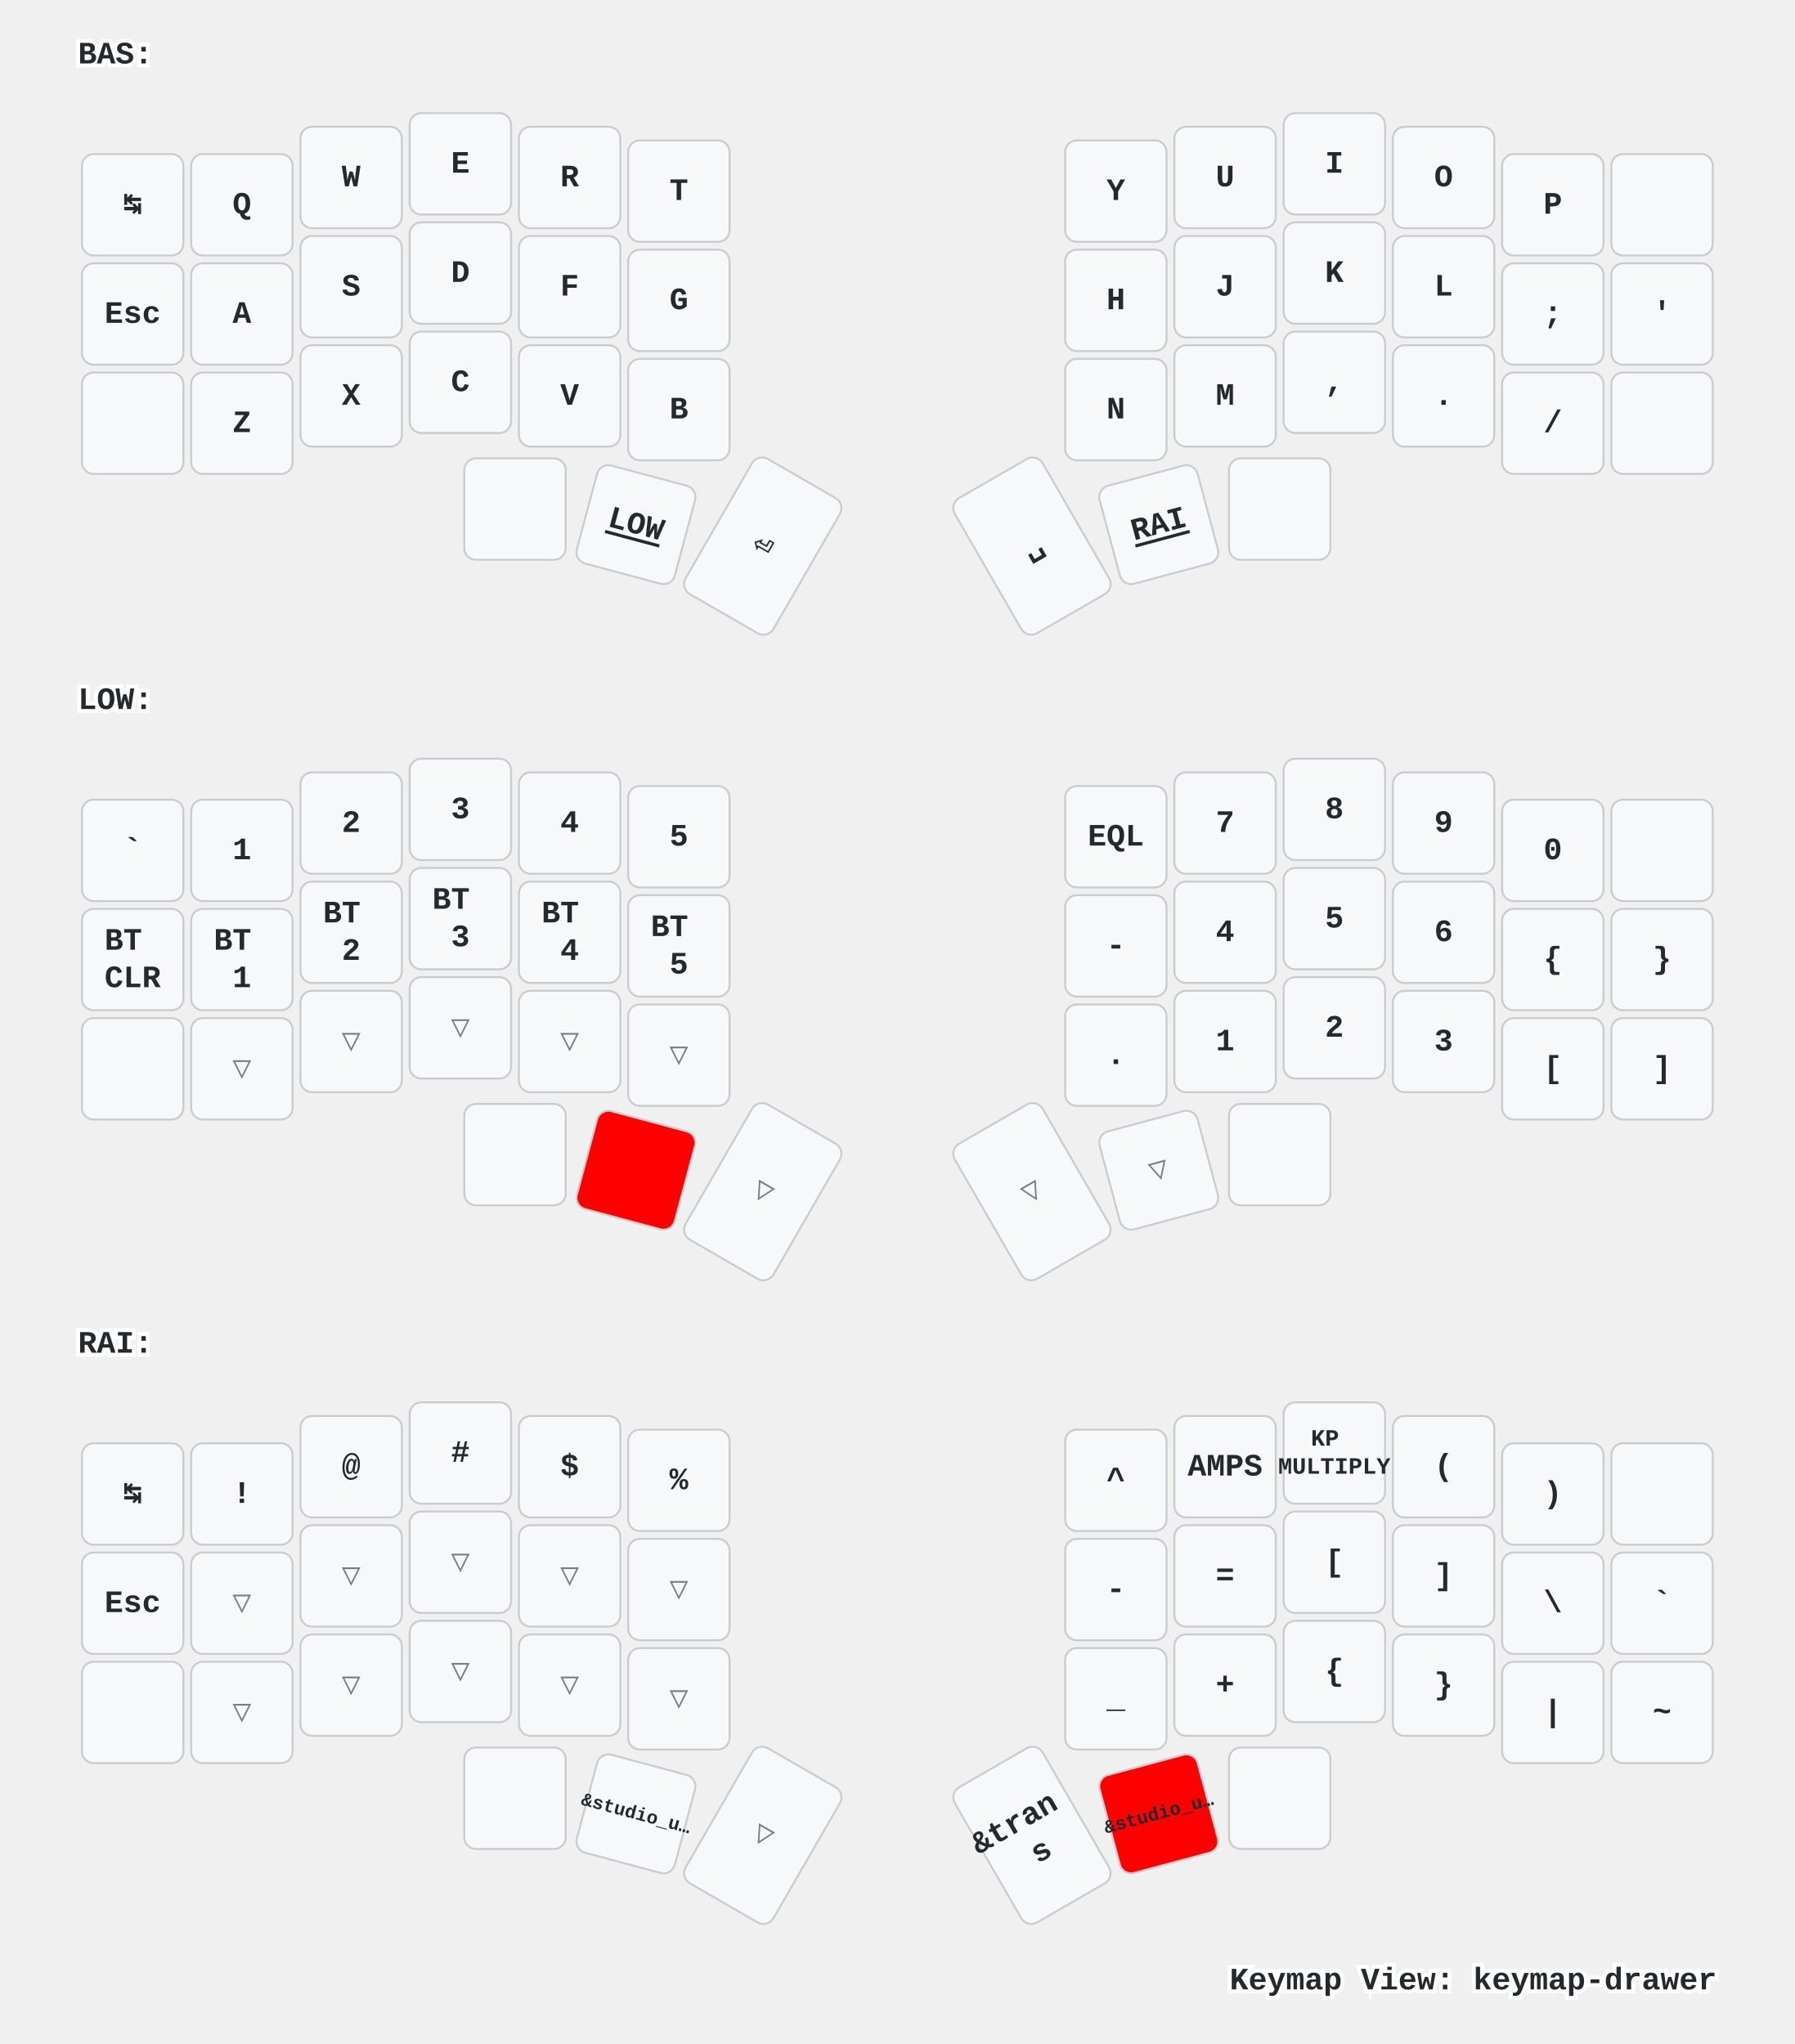
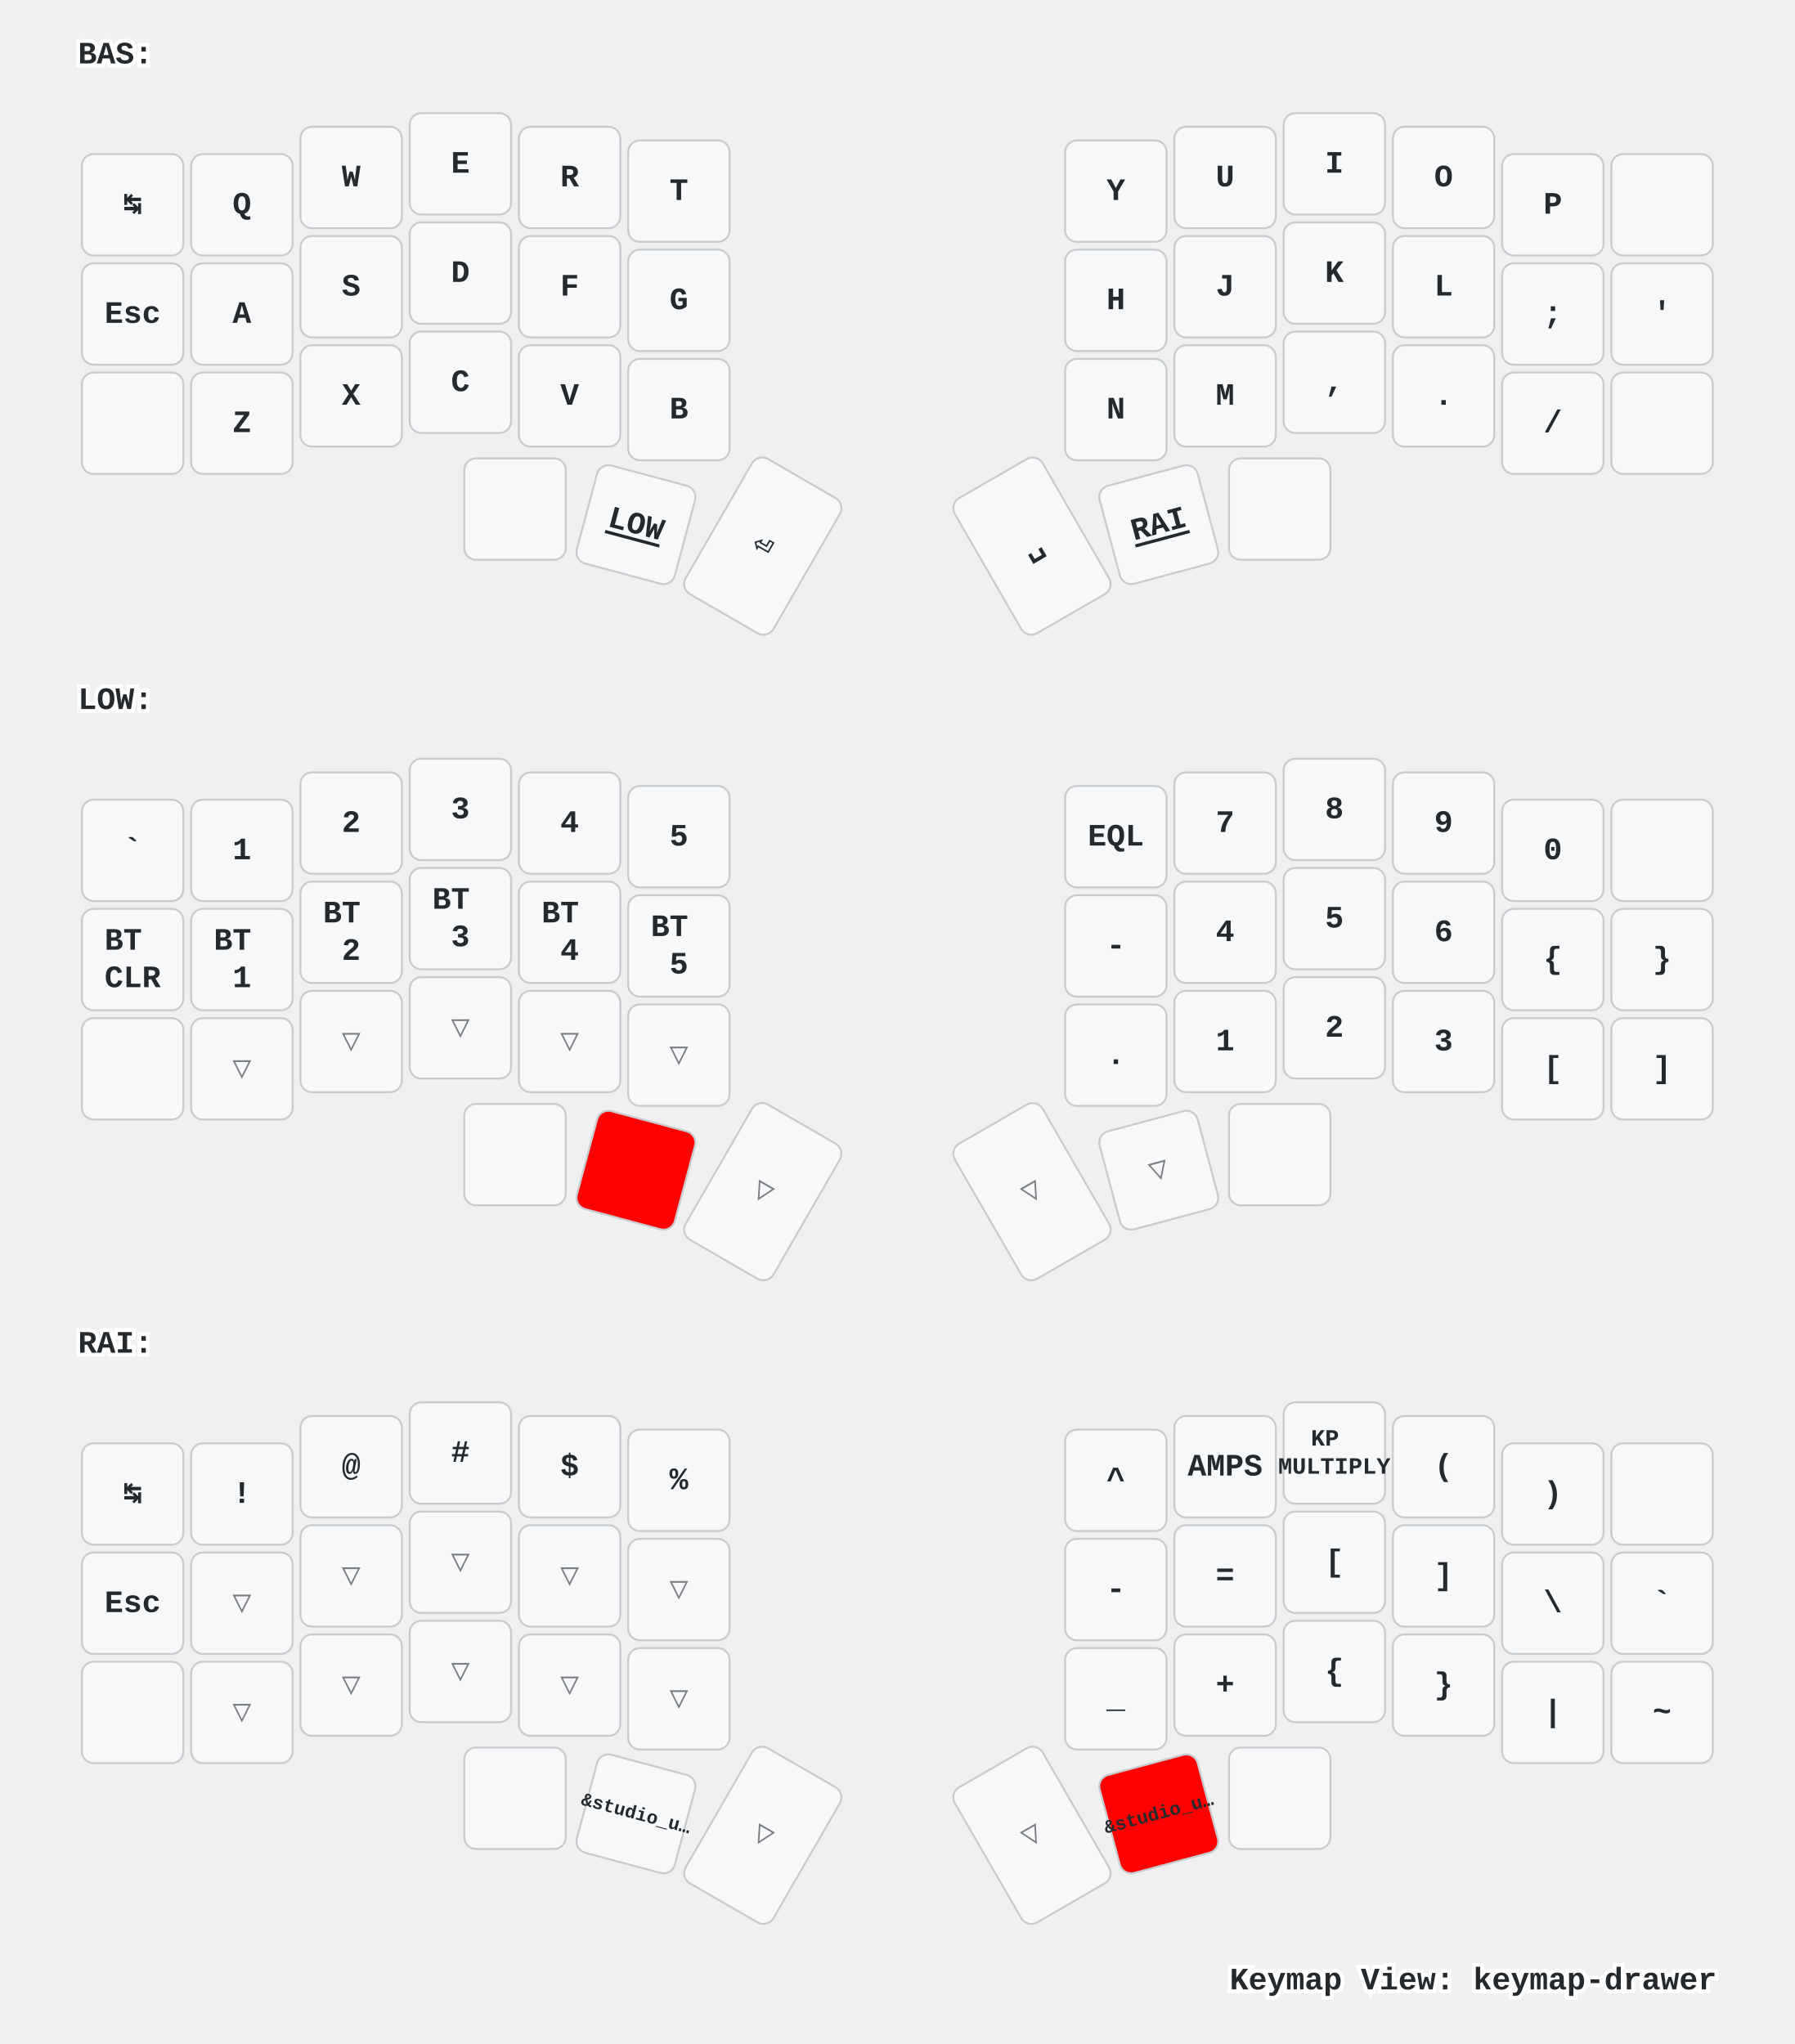
<svg xmlns="http://www.w3.org/2000/svg" xmlns:xlink="http://www.w3.org/1999/xlink" width="920" height="1048" viewBox="0 0 920 1048" class="keymap">
  <defs>/* start glyphs */
<svg id="mdi:apple-keyboard-command">
      <svg id="mdi-apple-keyboard-command" viewBox="0 0 24 24">
        <path d="M6,2A4,4 0 0,1 10,6V8H14V6A4,4 0 0,1 18,2A4,4 0 0,1 22,6A4,4 0 0,1 18,10H16V14H18A4,4 0 0,1 22,18A4,4 0 0,1 18,22A4,4 0 0,1 14,18V16H10V18A4,4 0 0,1 6,22A4,4 0 0,1 2,18A4,4 0 0,1 6,14H8V10H6A4,4 0 0,1 2,6A4,4 0 0,1 6,2M16,18A2,2 0 0,0 18,20A2,2 0 0,0 20,18A2,2 0 0,0 18,16H16V18M14,10H10V14H14V10M6,16A2,2 0 0,0 4,18A2,2 0 0,0 6,20A2,2 0 0,0 8,18V16H6M8,6A2,2 0 0,0 6,4A2,2 0 0,0 4,6A2,2 0 0,0 6,8H8V6M18,8A2,2 0 0,0 20,6A2,2 0 0,0 18,4A2,2 0 0,0 16,6V8H18Z" />
      </svg>
    </svg>
    <svg id="mdi:apple-keyboard-control">
      <svg id="mdi-apple-keyboard-control" viewBox="0 0 24 24">
        <path d="M19.78,11.78L18.36,13.19L12,6.83L5.64,13.19L4.22,11.78L12,4L19.78,11.78Z" />
      </svg>
    </svg>
    <svg id="mdi:apple-keyboard-option">
      <svg id="mdi-apple-keyboard-option" viewBox="0 0 24 24">
        <path d="M3,4H9.11L16.15,18H21V20H14.88L7.84,6H3V4M14,4H21V6H14V4Z" />
      </svg>
    </svg>
    <svg id="mdi:apple-keyboard-shift">
      <svg id="mdi-apple-keyboard-shift" viewBox="0 0 24 24">
        <path d="M15,18V12H17.17L12,6.83L6.83,12H9V18H15M12,4L22,14H17V20H7V14H2L12,4Z" />
      </svg>
    </svg>
    <svg id="mdi:backspace-outline">
      <svg id="mdi-backspace-outline" viewBox="0 0 24 24">
        <path d="M19,15.59L17.59,17L14,13.41L10.41,17L9,15.59L12.59,12L9,8.41L10.41,7L14,10.59L17.59,7L19,8.41L15.41,12L19,15.59M22,3A2,2 0 0,1 24,5V19A2,2 0 0,1 22,21H7C6.31,21 5.77,20.64 5.41,20.11L0,12L5.41,3.88C5.77,3.35 6.31,3 7,3H22M22,5H7L2.28,12L7,19H22V5Z" />
      </svg>
    </svg>
  </defs>/* end glyphs */
<style>/* inherit to force styles through use tags */
svg path {
    fill: inherit;
}

/* font and background color specifications */
svg.keymap {
    font-family: SFMono-Regular,Consolas,Liberation Mono,Menlo,monospace;
    font-size: 14px;
    font-kerning: normal;
    text-rendering: optimizeLegibility;
    fill: #24292e;
}

/* default key styling */
rect.key {
    fill: #f6f8fa;
}

rect.key, rect.combo {
    stroke: #c9cccf;
    stroke-width: 1;
}

/* default key side styling, only used is draw_key_sides is set */
rect.side {
    filter: brightness(90%);
}

/* color accent for combo boxes */
rect.combo, rect.combo-separate {
    fill: #cdf;
}

/* color accent for held keys */
rect.held, rect.combo.held {
    fill: #fdd;
}

/* color accent for ghost (optional) keys */
rect.ghost, rect.combo.ghost {
    stroke-dasharray: 4, 4;
    stroke-width: 2;
}

text {
    text-anchor: middle;
    dominant-baseline: middle;
}

/* styling for layer labels */
text.label {
    font-weight: bold;
    text-anchor: start;
    stroke: white;
    stroke-width: 4;
    paint-order: stroke;
}

/* styling for optional footer */
text.footer {
    text-anchor: end;
    dominant-baseline: auto;
    stroke: white;
    stroke-width: 4;
    paint-order: stroke;
}

/* styling for combo tap, and key non-tap label text */
text.combo, text.hold, text.shifted, text.left, text.right {
    font-size: 11px;
}

text.hold {
    text-anchor: middle;
    dominant-baseline: auto;
}

text.shifted {
    text-anchor: middle;
    dominant-baseline: hanging;
}

text.left {
    text-anchor: start;
}

text.right {
    text-anchor: end;
}

text.layer-activator {
    text-decoration: underline;
}

/* styling for hold/shifted label text in combo box */
text.combo.hold, text.combo.shifted, text.combo.left, text.combo.right {
    font-size: 8px;
}

/* lighter symbol for transparent keys */
text.trans {
    fill: #7b7e81;
}

/* styling for combo dendrons */
path.combo {
    stroke-width: 1;
    stroke: gray;
    fill: none;
}

/* Start Tabler Icons Cleanup */
/* cannot use height/width with glyphs */
.icon-tabler &gt; path {
    fill: inherit;
    stroke: inherit;
    stroke-width: 2;
}
/* hide tabler's default box */
.icon-tabler &gt; path[stroke="none"][fill="none"] {
    visibility: hidden;
}
/* End Tabler Icons Cleanup */

/* For default sytles, see https://github.com/caksoylar/keymap-drawer/blob/main/keymap_drawer/config.py#L85 */

svg.keymap {
  font-family: Ubuntu Mono, Inconsolata, Consolas, Liberation Mono, Menlo, monospace;
  font-size: 16px;
  font-weight: bold;
  text-rendering: optimizeLegibility;
}

/* Color accent for held keys
red = #f00
green = #0f0
blue = #00f
yellow = #ff0
cyan = #0ff
magenta = #f0f
white = #fff
black = #000
grey = #888
light grey = #ccc
#ffc
*/
rect.held, rect.combo.held {
    fill: #f00;
}

/* Technique borrowed and extended from https://github.com/englmaxi/zmk-config/blob/master/keymap-drawer/config.yaml */
.sym_sub_text.tap {
  translate: -5px 2px;
  font-size: 20px;
}
.sym_sub_text.shifted {
  translate: 10px 13px;
  font-size: 10px;
  opacity: 1.0;
}
.combo.sym_sub_text.tap {
  translate: -1px 1px;
}
.combo.sym_sub_text.shifted {
  translate: 7px 5px;
  font-size: 10px;
  opacity: 1.0;
}

/* Toggle */
.toggle.shifted {
  translate: -10px 12px;
}

.toggle.hold {
  translate: 13px -23px;
}

/* Variant for tap-dances */
.tap_dance.tap {
  translate: -7px 0px;
  font-size: 12px;
}
.tap_dance.shifted {
  translate: 7px 17px;
  font-size: 12px;
  opacity: 1.0;
}

/* Variant for symbol next to symbol */
.sym_by_sym.tap {
  translate: -6px 0px;
}
.sym_by_sym.shifted {
  translate: 10px 12px;
  opacity: 1.0;
}

.combo.sym_by_sym.tap {
  translate: -35px 0px;
}
.combo.sym_by_sym.shifted {
  translate: 35px 20px;
  opacity: 1.0;
}

.combo.sym_by_sym.hold {
  visibility: hidden;
}

/* hide hold box for combo sym_by_sym */
.combo.sym_by_sym.hold &gt; path[stroke="none"][fill="none"] {
  visibility: hidden;
}
</style>
  <g transform="translate(40, 0)" class="layer-BAS">
    <text x="0" y="28" class="label" id="BAS">BAS:</text>
    <g transform="translate(0, 56)">
      <g transform="translate(28, 49)" class="key keypos-0">
        <rect rx="6" ry="6" x="-26" y="-26" width="52" height="52" class="key" />
        <text x="0" y="0" class="key tap">↹</text>
      </g>
      <g transform="translate(84, 49)" class="key keypos-1">
        <rect rx="6" ry="6" x="-26" y="-26" width="52" height="52" class="key" />
        <text x="0" y="0" class="key tap">Q</text>
      </g>
      <g transform="translate(140, 35)" class="key keypos-2">
        <rect rx="6" ry="6" x="-26" y="-26" width="52" height="52" class="key" />
        <text x="0" y="0" class="key tap">W</text>
      </g>
      <g transform="translate(196, 28)" class="key keypos-3">
        <rect rx="6" ry="6" x="-26" y="-26" width="52" height="52" class="key" />
        <text x="0" y="0" class="key tap">E</text>
      </g>
      <g transform="translate(252, 35)" class="key keypos-4">
        <rect rx="6" ry="6" x="-26" y="-26" width="52" height="52" class="key" />
        <text x="0" y="0" class="key tap">R</text>
      </g>
      <g transform="translate(308, 42)" class="key keypos-5">
        <rect rx="6" ry="6" x="-26" y="-26" width="52" height="52" class="key" />
        <text x="0" y="0" class="key tap">T</text>
      </g>
      <g transform="translate(532, 42)" class="key keypos-6">
        <rect rx="6" ry="6" x="-26" y="-26" width="52" height="52" class="key" />
        <text x="0" y="0" class="key tap">Y</text>
      </g>
      <g transform="translate(588, 35)" class="key keypos-7">
        <rect rx="6" ry="6" x="-26" y="-26" width="52" height="52" class="key" />
        <text x="0" y="0" class="key tap">U</text>
      </g>
      <g transform="translate(644, 28)" class="key keypos-8">
        <rect rx="6" ry="6" x="-26" y="-26" width="52" height="52" class="key" />
        <text x="0" y="0" class="key tap">I</text>
      </g>
      <g transform="translate(700, 35)" class="key keypos-9">
        <rect rx="6" ry="6" x="-26" y="-26" width="52" height="52" class="key" />
        <text x="0" y="0" class="key tap">O</text>
      </g>
      <g transform="translate(756, 49)" class="key keypos-10">
        <rect rx="6" ry="6" x="-26" y="-26" width="52" height="52" class="key" />
        <text x="0" y="0" class="key tap">P</text>
      </g>
      <g transform="translate(812, 49)" class="key keypos-11">
        <rect rx="6" ry="6" x="-26" y="-26" width="52" height="52" class="key" />
        <use href="#mdi:backspace-outline" xlink:href="#mdi:backspace-outline" x="-9" y="-9" height="18" width="18.0" class="key tap glyph mdi:backspace-outline" />
      </g>
      <g transform="translate(28, 105)" class="key keypos-12">
        <rect rx="6" ry="6" x="-26" y="-26" width="52" height="52" class="key" />
        <text x="0" y="0" class="key tap">Esc</text>
      </g>
      <g transform="translate(84, 105)" class="key keypos-13">
        <rect rx="6" ry="6" x="-26" y="-26" width="52" height="52" class="key" />
        <text x="0" y="0" class="key tap">A</text>
      </g>
      <g transform="translate(140, 91)" class="key keypos-14">
        <rect rx="6" ry="6" x="-26" y="-26" width="52" height="52" class="key" />
        <text x="0" y="0" class="key tap">S</text>
      </g>
      <g transform="translate(196, 84)" class="key keypos-15">
        <rect rx="6" ry="6" x="-26" y="-26" width="52" height="52" class="key" />
        <text x="0" y="0" class="key tap">D</text>
      </g>
      <g transform="translate(252, 91)" class="key keypos-16">
        <rect rx="6" ry="6" x="-26" y="-26" width="52" height="52" class="key" />
        <text x="0" y="0" class="key tap">F</text>
      </g>
      <g transform="translate(308, 98)" class="key keypos-17">
        <rect rx="6" ry="6" x="-26" y="-26" width="52" height="52" class="key" />
        <text x="0" y="0" class="key tap">G</text>
      </g>
      <g transform="translate(532, 98)" class="key keypos-18">
        <rect rx="6" ry="6" x="-26" y="-26" width="52" height="52" class="key" />
        <text x="0" y="0" class="key tap">H</text>
      </g>
      <g transform="translate(588, 91)" class="key keypos-19">
        <rect rx="6" ry="6" x="-26" y="-26" width="52" height="52" class="key" />
        <text x="0" y="0" class="key tap">J</text>
      </g>
      <g transform="translate(644, 84)" class="key keypos-20">
        <rect rx="6" ry="6" x="-26" y="-26" width="52" height="52" class="key" />
        <text x="0" y="0" class="key tap">K</text>
      </g>
      <g transform="translate(700, 91)" class="key keypos-21">
        <rect rx="6" ry="6" x="-26" y="-26" width="52" height="52" class="key" />
        <text x="0" y="0" class="key tap">L</text>
      </g>
      <g transform="translate(756, 105)" class="key keypos-22">
        <rect rx="6" ry="6" x="-26" y="-26" width="52" height="52" class="key" />
        <text x="0" y="0" class="key tap">;</text>
      </g>
      <g transform="translate(812, 105)" class="key keypos-23">
        <rect rx="6" ry="6" x="-26" y="-26" width="52" height="52" class="key" />
        <text x="0" y="0" class="key tap">'</text>
      </g>
      <g transform="translate(28, 161)" class="key keypos-24">
        <rect rx="6" ry="6" x="-26" y="-26" width="52" height="52" class="key" />
        <use href="#mdi:apple-keyboard-shift" xlink:href="#mdi:apple-keyboard-shift" x="-9" y="-9" height="18" width="18.0" class="key tap glyph mdi:apple-keyboard-shift" />
      </g>
      <g transform="translate(84, 161)" class="key keypos-25">
        <rect rx="6" ry="6" x="-26" y="-26" width="52" height="52" class="key" />
        <text x="0" y="0" class="key tap">Z</text>
      </g>
      <g transform="translate(140, 147)" class="key keypos-26">
        <rect rx="6" ry="6" x="-26" y="-26" width="52" height="52" class="key" />
        <text x="0" y="0" class="key tap">X</text>
      </g>
      <g transform="translate(196, 140)" class="key keypos-27">
        <rect rx="6" ry="6" x="-26" y="-26" width="52" height="52" class="key" />
        <text x="0" y="0" class="key tap">C</text>
      </g>
      <g transform="translate(252, 147)" class="key keypos-28">
        <rect rx="6" ry="6" x="-26" y="-26" width="52" height="52" class="key" />
        <text x="0" y="0" class="key tap">V</text>
      </g>
      <g transform="translate(308, 154)" class="key keypos-29">
        <rect rx="6" ry="6" x="-26" y="-26" width="52" height="52" class="key" />
        <text x="0" y="0" class="key tap">B</text>
      </g>
      <g transform="translate(532, 154)" class="key keypos-30">
        <rect rx="6" ry="6" x="-26" y="-26" width="52" height="52" class="key" />
        <text x="0" y="0" class="key tap">N</text>
      </g>
      <g transform="translate(588, 147)" class="key keypos-31">
        <rect rx="6" ry="6" x="-26" y="-26" width="52" height="52" class="key" />
        <text x="0" y="0" class="key tap">M</text>
      </g>
      <g transform="translate(644, 140)" class="key keypos-32">
        <rect rx="6" ry="6" x="-26" y="-26" width="52" height="52" class="key" />
        <text x="0" y="0" class="key tap">,</text>
      </g>
      <g transform="translate(700, 147)" class="key keypos-33">
        <rect rx="6" ry="6" x="-26" y="-26" width="52" height="52" class="key" />
        <text x="0" y="0" class="key tap">.</text>
      </g>
      <g transform="translate(756, 161)" class="key keypos-34">
        <rect rx="6" ry="6" x="-26" y="-26" width="52" height="52" class="key" />
        <text x="0" y="0" class="key tap">/</text>
      </g>
      <g transform="translate(812, 161)" class="key keypos-35">
        <rect rx="6" ry="6" x="-26" y="-26" width="52" height="52" class="key" />
        <use href="#mdi:apple-keyboard-control" xlink:href="#mdi:apple-keyboard-control" x="-9" y="-9" height="18" width="18.0" class="key tap glyph mdi:apple-keyboard-control" />
      </g>
      <g transform="translate(224, 205)" class="key keypos-36">
        <rect rx="6" ry="6" x="-26" y="-26" width="52" height="52" class="key" />
        <use href="#mdi:apple-keyboard-command" xlink:href="#mdi:apple-keyboard-command" x="-9" y="-9" height="18" width="18.0" class="key tap glyph mdi:apple-keyboard-command" />
      </g>
      <g transform="translate(286, 213) rotate(15.0)" class="key keypos-37">
        <rect rx="6" ry="6" x="-26" y="-26" width="52" height="52" class="key" />
        <a href="#LOW">
          <text x="0" y="0" class="key tap layer-activator">LOW</text>
        </a>
      </g>
      <g transform="translate(351, 224) rotate(30.0)" class="key keypos-38">
        <rect rx="6" ry="6" x="-26" y="-40" width="52" height="80" class="key" />
        <text x="0" y="0" class="key tap">⏎</text>
      </g>
      <g transform="translate(489, 224) rotate(-30.0)" class="key keypos-39">
        <rect rx="6" ry="6" x="-26" y="-40" width="52" height="80" class="key" />
        <text x="0" y="0" class="key tap">␣</text>
      </g>
      <g transform="translate(554, 213) rotate(-15.0)" class="key keypos-40">
        <rect rx="6" ry="6" x="-26" y="-26" width="52" height="52" class="key" />
        <a href="#RAI">
          <text x="0" y="0" class="key tap layer-activator">RAI</text>
        </a>
      </g>
      <g transform="translate(616, 205)" class="key keypos-41">
        <rect rx="6" ry="6" x="-26" y="-26" width="52" height="52" class="key" />
        <use href="#mdi:apple-keyboard-option" xlink:href="#mdi:apple-keyboard-option" x="-9" y="-9" height="18" width="18.0" class="key tap glyph mdi:apple-keyboard-option" />
      </g>
    </g>
  </g>
  <g transform="translate(40, 331)" class="layer-LOW">
    <text x="0" y="28" class="label" id="LOW">LOW:</text>
    <g transform="translate(0, 56)">
      <g transform="translate(28, 49)" class="key keypos-0">
        <rect rx="6" ry="6" x="-26" y="-26" width="52" height="52" class="key" />
        <text x="0" y="0" class="key tap">`</text>
      </g>
      <g transform="translate(84, 49)" class="key keypos-1">
        <rect rx="6" ry="6" x="-26" y="-26" width="52" height="52" class="key" />
        <text x="0" y="0" class="key tap">1</text>
      </g>
      <g transform="translate(140, 35)" class="key keypos-2">
        <rect rx="6" ry="6" x="-26" y="-26" width="52" height="52" class="key" />
        <text x="0" y="0" class="key tap">2</text>
      </g>
      <g transform="translate(196, 28)" class="key keypos-3">
        <rect rx="6" ry="6" x="-26" y="-26" width="52" height="52" class="key" />
        <text x="0" y="0" class="key tap">3</text>
      </g>
      <g transform="translate(252, 35)" class="key keypos-4">
        <rect rx="6" ry="6" x="-26" y="-26" width="52" height="52" class="key" />
        <text x="0" y="0" class="key tap">4</text>
      </g>
      <g transform="translate(308, 42)" class="key keypos-5">
        <rect rx="6" ry="6" x="-26" y="-26" width="52" height="52" class="key" />
        <text x="0" y="0" class="key tap">5</text>
      </g>
      <g transform="translate(532, 42)" class="key keypos-6">
        <rect rx="6" ry="6" x="-26" y="-26" width="52" height="52" class="key" />
        <text x="0" y="0" class="key tap">EQL</text>
      </g>
      <g transform="translate(588, 35)" class="key keypos-7">
        <rect rx="6" ry="6" x="-26" y="-26" width="52" height="52" class="key" />
        <text x="0" y="0" class="key tap">7</text>
      </g>
      <g transform="translate(644, 28)" class="key keypos-8">
        <rect rx="6" ry="6" x="-26" y="-26" width="52" height="52" class="key" />
        <text x="0" y="0" class="key tap">8</text>
      </g>
      <g transform="translate(700, 35)" class="key keypos-9">
        <rect rx="6" ry="6" x="-26" y="-26" width="52" height="52" class="key" />
        <text x="0" y="0" class="key tap">9</text>
      </g>
      <g transform="translate(756, 49)" class="key keypos-10">
        <rect rx="6" ry="6" x="-26" y="-26" width="52" height="52" class="key" />
        <text x="0" y="0" class="key tap">0</text>
      </g>
      <g transform="translate(812, 49)" class="key keypos-11">
        <rect rx="6" ry="6" x="-26" y="-26" width="52" height="52" class="key" />
        <use href="#mdi:backspace-outline" xlink:href="#mdi:backspace-outline" x="-9" y="-9" height="18" width="18.0" class="key tap glyph mdi:backspace-outline" />
      </g>
      <g transform="translate(28, 105)" class="key keypos-12">
        <rect rx="6" ry="6" x="-26" y="-26" width="52" height="52" class="key" />
        <text x="0" y="0" class="key tap">
          <tspan x="0" dy="-0.6em">BT</tspan>
          <tspan x="0" dy="1.2em">CLR</tspan>
        </text>
      </g>
      <g transform="translate(84, 105)" class="key keypos-13">
        <rect rx="6" ry="6" x="-26" y="-26" width="52" height="52" class="key" />
        <text x="0" y="0" class="key tap">
          <tspan x="0" dy="-0.6em">BT</tspan>
          <tspan x="0" dy="1.2em">1</tspan>
        </text>
      </g>
      <g transform="translate(140, 91)" class="key keypos-14">
        <rect rx="6" ry="6" x="-26" y="-26" width="52" height="52" class="key" />
        <text x="0" y="0" class="key tap">
          <tspan x="0" dy="-0.6em">BT</tspan>
          <tspan x="0" dy="1.2em">2</tspan>
        </text>
      </g>
      <g transform="translate(196, 84)" class="key keypos-15">
        <rect rx="6" ry="6" x="-26" y="-26" width="52" height="52" class="key" />
        <text x="0" y="0" class="key tap">
          <tspan x="0" dy="-0.6em">BT</tspan>
          <tspan x="0" dy="1.2em">3</tspan>
        </text>
      </g>
      <g transform="translate(252, 91)" class="key keypos-16">
        <rect rx="6" ry="6" x="-26" y="-26" width="52" height="52" class="key" />
        <text x="0" y="0" class="key tap">
          <tspan x="0" dy="-0.6em">BT</tspan>
          <tspan x="0" dy="1.2em">4</tspan>
        </text>
      </g>
      <g transform="translate(308, 98)" class="key keypos-17">
        <rect rx="6" ry="6" x="-26" y="-26" width="52" height="52" class="key" />
        <text x="0" y="0" class="key tap">
          <tspan x="0" dy="-0.6em">BT</tspan>
          <tspan x="0" dy="1.2em">5</tspan>
        </text>
      </g>
      <g transform="translate(532, 98)" class="key keypos-18">
        <rect rx="6" ry="6" x="-26" y="-26" width="52" height="52" class="key" />
        <text x="0" y="0" class="key tap">-</text>
      </g>
      <g transform="translate(588, 91)" class="key keypos-19">
        <rect rx="6" ry="6" x="-26" y="-26" width="52" height="52" class="key" />
        <text x="0" y="0" class="key tap">4</text>
      </g>
      <g transform="translate(644, 84)" class="key keypos-20">
        <rect rx="6" ry="6" x="-26" y="-26" width="52" height="52" class="key" />
        <text x="0" y="0" class="key tap">5</text>
      </g>
      <g transform="translate(700, 91)" class="key keypos-21">
        <rect rx="6" ry="6" x="-26" y="-26" width="52" height="52" class="key" />
        <text x="0" y="0" class="key tap">6</text>
      </g>
      <g transform="translate(756, 105)" class="key keypos-22">
        <rect rx="6" ry="6" x="-26" y="-26" width="52" height="52" class="key" />
        <text x="0" y="0" class="key tap">{</text>
      </g>
      <g transform="translate(812, 105)" class="key keypos-23">
        <rect rx="6" ry="6" x="-26" y="-26" width="52" height="52" class="key" />
        <text x="0" y="0" class="key tap">}</text>
      </g>
      <g transform="translate(28, 161)" class="key keypos-24">
        <rect rx="6" ry="6" x="-26" y="-26" width="52" height="52" class="key" />
        <use href="#mdi:apple-keyboard-shift" xlink:href="#mdi:apple-keyboard-shift" x="-9" y="-9" height="18" width="18.0" class="key tap glyph mdi:apple-keyboard-shift" />
      </g>
      <g transform="translate(84, 161)" class="key trans keypos-25">
        <rect rx="6" ry="6" x="-26" y="-26" width="52" height="52" class="key trans" />
        <text x="0" y="0" class="key trans tap">▽</text>
      </g>
      <g transform="translate(140, 147)" class="key trans keypos-26">
        <rect rx="6" ry="6" x="-26" y="-26" width="52" height="52" class="key trans" />
        <text x="0" y="0" class="key trans tap">▽</text>
      </g>
      <g transform="translate(196, 140)" class="key trans keypos-27">
        <rect rx="6" ry="6" x="-26" y="-26" width="52" height="52" class="key trans" />
        <text x="0" y="0" class="key trans tap">▽</text>
      </g>
      <g transform="translate(252, 147)" class="key trans keypos-28">
        <rect rx="6" ry="6" x="-26" y="-26" width="52" height="52" class="key trans" />
        <text x="0" y="0" class="key trans tap">▽</text>
      </g>
      <g transform="translate(308, 154)" class="key trans keypos-29">
        <rect rx="6" ry="6" x="-26" y="-26" width="52" height="52" class="key trans" />
        <text x="0" y="0" class="key trans tap">▽</text>
      </g>
      <g transform="translate(532, 154)" class="key keypos-30">
        <rect rx="6" ry="6" x="-26" y="-26" width="52" height="52" class="key" />
        <text x="0" y="0" class="key tap">.</text>
      </g>
      <g transform="translate(588, 147)" class="key keypos-31">
        <rect rx="6" ry="6" x="-26" y="-26" width="52" height="52" class="key" />
        <text x="0" y="0" class="key tap">1</text>
      </g>
      <g transform="translate(644, 140)" class="key keypos-32">
        <rect rx="6" ry="6" x="-26" y="-26" width="52" height="52" class="key" />
        <text x="0" y="0" class="key tap">2</text>
      </g>
      <g transform="translate(700, 147)" class="key keypos-33">
        <rect rx="6" ry="6" x="-26" y="-26" width="52" height="52" class="key" />
        <text x="0" y="0" class="key tap">3</text>
      </g>
      <g transform="translate(756, 161)" class="key keypos-34">
        <rect rx="6" ry="6" x="-26" y="-26" width="52" height="52" class="key" />
        <text x="0" y="0" class="key tap">[</text>
      </g>
      <g transform="translate(812, 161)" class="key keypos-35">
        <rect rx="6" ry="6" x="-26" y="-26" width="52" height="52" class="key" />
        <text x="0" y="0" class="key tap">]</text>
      </g>
      <g transform="translate(224, 205)" class="key keypos-36">
        <rect rx="6" ry="6" x="-26" y="-26" width="52" height="52" class="key" />
        <use href="#mdi:apple-keyboard-command" xlink:href="#mdi:apple-keyboard-command" x="-9" y="-9" height="18" width="18.0" class="key tap glyph mdi:apple-keyboard-command" />
      </g>
      <g transform="translate(286, 213) rotate(15.0)" class="key held keypos-37">
        <rect rx="6" ry="6" x="-26" y="-26" width="52" height="52" class="key held" />
      </g>
      <g transform="translate(351, 224) rotate(30.0)" class="key trans keypos-38">
        <rect rx="6" ry="6" x="-26" y="-40" width="52" height="80" class="key trans" />
        <text x="0" y="0" class="key trans tap">▽</text>
      </g>
      <g transform="translate(489, 224) rotate(-30.0)" class="key trans keypos-39">
        <rect rx="6" ry="6" x="-26" y="-40" width="52" height="80" class="key trans" />
        <text x="0" y="0" class="key trans tap">▽</text>
      </g>
      <g transform="translate(554, 213) rotate(-15.0)" class="key trans keypos-40">
        <rect rx="6" ry="6" x="-26" y="-26" width="52" height="52" class="key trans" />
        <text x="0" y="0" class="key trans tap">▽</text>
      </g>
      <g transform="translate(616, 205)" class="key keypos-41">
        <rect rx="6" ry="6" x="-26" y="-26" width="52" height="52" class="key" />
        <use href="#mdi:apple-keyboard-option" xlink:href="#mdi:apple-keyboard-option" x="-9" y="-9" height="18" width="18.0" class="key tap glyph mdi:apple-keyboard-option" />
      </g>
    </g>
  </g>
  <g transform="translate(40, 661)" class="layer-RAI">
    <text x="0" y="28" class="label" id="RAI">RAI:</text>
    <g transform="translate(0, 56)">
      <g transform="translate(28, 49)" class="key keypos-0">
        <rect rx="6" ry="6" x="-26" y="-26" width="52" height="52" class="key" />
        <text x="0" y="0" class="key tap">↹</text>
      </g>
      <g transform="translate(84, 49)" class="key keypos-1">
        <rect rx="6" ry="6" x="-26" y="-26" width="52" height="52" class="key" />
        <text x="0" y="0" class="key tap">!</text>
      </g>
      <g transform="translate(140, 35)" class="key keypos-2">
        <rect rx="6" ry="6" x="-26" y="-26" width="52" height="52" class="key" />
        <text x="0" y="0" class="key tap">@</text>
      </g>
      <g transform="translate(196, 28)" class="key keypos-3">
        <rect rx="6" ry="6" x="-26" y="-26" width="52" height="52" class="key" />
        <text x="0" y="0" class="key tap">#</text>
      </g>
      <g transform="translate(252, 35)" class="key keypos-4">
        <rect rx="6" ry="6" x="-26" y="-26" width="52" height="52" class="key" />
        <text x="0" y="0" class="key tap">$</text>
      </g>
      <g transform="translate(308, 42)" class="key keypos-5">
        <rect rx="6" ry="6" x="-26" y="-26" width="52" height="52" class="key" />
        <text x="0" y="0" class="key tap">%</text>
      </g>
      <g transform="translate(532, 42)" class="key keypos-6">
        <rect rx="6" ry="6" x="-26" y="-26" width="52" height="52" class="key" />
        <text x="0" y="0" class="key tap">^</text>
      </g>
      <g transform="translate(588, 35)" class="key keypos-7">
        <rect rx="6" ry="6" x="-26" y="-26" width="52" height="52" class="key" />
        <text x="0" y="0" class="key tap">AMPS</text>
      </g>
      <g transform="translate(644, 28)" class="key keypos-8">
        <rect rx="6" ry="6" x="-26" y="-26" width="52" height="52" class="key" />
        <text x="0" y="0" class="key tap">
          <tspan x="0" dy="-0.6em" style="font-size: 75%">KP</tspan>
          <tspan x="0" dy="1.2em" style="font-size: 75%">MULTIPLY</tspan>
        </text>
      </g>
      <g transform="translate(700, 35)" class="key keypos-9">
        <rect rx="6" ry="6" x="-26" y="-26" width="52" height="52" class="key" />
        <text x="0" y="0" class="key tap">(</text>
      </g>
      <g transform="translate(756, 49)" class="key keypos-10">
        <rect rx="6" ry="6" x="-26" y="-26" width="52" height="52" class="key" />
        <text x="0" y="0" class="key tap">)</text>
      </g>
      <g transform="translate(812, 49)" class="key keypos-11">
        <rect rx="6" ry="6" x="-26" y="-26" width="52" height="52" class="key" />
        <use href="#mdi:backspace-outline" xlink:href="#mdi:backspace-outline" x="-9" y="-9" height="18" width="18.0" class="key tap glyph mdi:backspace-outline" />
      </g>
      <g transform="translate(28, 105)" class="key keypos-12">
        <rect rx="6" ry="6" x="-26" y="-26" width="52" height="52" class="key" />
        <text x="0" y="0" class="key tap">Esc</text>
      </g>
      <g transform="translate(84, 105)" class="key trans keypos-13">
        <rect rx="6" ry="6" x="-26" y="-26" width="52" height="52" class="key trans" />
        <text x="0" y="0" class="key trans tap">▽</text>
      </g>
      <g transform="translate(140, 91)" class="key trans keypos-14">
        <rect rx="6" ry="6" x="-26" y="-26" width="52" height="52" class="key trans" />
        <text x="0" y="0" class="key trans tap">▽</text>
      </g>
      <g transform="translate(196, 84)" class="key trans keypos-15">
        <rect rx="6" ry="6" x="-26" y="-26" width="52" height="52" class="key trans" />
        <text x="0" y="0" class="key trans tap">▽</text>
      </g>
      <g transform="translate(252, 91)" class="key trans keypos-16">
        <rect rx="6" ry="6" x="-26" y="-26" width="52" height="52" class="key trans" />
        <text x="0" y="0" class="key trans tap">▽</text>
      </g>
      <g transform="translate(308, 98)" class="key trans keypos-17">
        <rect rx="6" ry="6" x="-26" y="-26" width="52" height="52" class="key trans" />
        <text x="0" y="0" class="key trans tap">▽</text>
      </g>
      <g transform="translate(532, 98)" class="key keypos-18">
        <rect rx="6" ry="6" x="-26" y="-26" width="52" height="52" class="key" />
        <text x="0" y="0" class="key tap">-</text>
      </g>
      <g transform="translate(588, 91)" class="key keypos-19">
        <rect rx="6" ry="6" x="-26" y="-26" width="52" height="52" class="key" />
        <text x="0" y="0" class="key tap">=</text>
      </g>
      <g transform="translate(644, 84)" class="key keypos-20">
        <rect rx="6" ry="6" x="-26" y="-26" width="52" height="52" class="key" />
        <text x="0" y="0" class="key tap">[</text>
      </g>
      <g transform="translate(700, 91)" class="key keypos-21">
        <rect rx="6" ry="6" x="-26" y="-26" width="52" height="52" class="key" />
        <text x="0" y="0" class="key tap">]</text>
      </g>
      <g transform="translate(756, 105)" class="key keypos-22">
        <rect rx="6" ry="6" x="-26" y="-26" width="52" height="52" class="key" />
        <text x="0" y="0" class="key tap">\</text>
      </g>
      <g transform="translate(812, 105)" class="key keypos-23">
        <rect rx="6" ry="6" x="-26" y="-26" width="52" height="52" class="key" />
        <text x="0" y="0" class="key tap">`</text>
      </g>
      <g transform="translate(28, 161)" class="key keypos-24">
        <rect rx="6" ry="6" x="-26" y="-26" width="52" height="52" class="key" />
        <use href="#mdi:apple-keyboard-shift" xlink:href="#mdi:apple-keyboard-shift" x="-9" y="-9" height="18" width="18.0" class="key tap glyph mdi:apple-keyboard-shift" />
      </g>
      <g transform="translate(84, 161)" class="key trans keypos-25">
        <rect rx="6" ry="6" x="-26" y="-26" width="52" height="52" class="key trans" />
        <text x="0" y="0" class="key trans tap">▽</text>
      </g>
      <g transform="translate(140, 147)" class="key trans keypos-26">
        <rect rx="6" ry="6" x="-26" y="-26" width="52" height="52" class="key trans" />
        <text x="0" y="0" class="key trans tap">▽</text>
      </g>
      <g transform="translate(196, 140)" class="key trans keypos-27">
        <rect rx="6" ry="6" x="-26" y="-26" width="52" height="52" class="key trans" />
        <text x="0" y="0" class="key trans tap">▽</text>
      </g>
      <g transform="translate(252, 147)" class="key trans keypos-28">
        <rect rx="6" ry="6" x="-26" y="-26" width="52" height="52" class="key trans" />
        <text x="0" y="0" class="key trans tap">▽</text>
      </g>
      <g transform="translate(308, 154)" class="key trans keypos-29">
        <rect rx="6" ry="6" x="-26" y="-26" width="52" height="52" class="key trans" />
        <text x="0" y="0" class="key trans tap">▽</text>
      </g>
      <g transform="translate(532, 154)" class="key keypos-30">
        <rect rx="6" ry="6" x="-26" y="-26" width="52" height="52" class="key" />
        <text x="0" y="0" class="key tap">_</text>
      </g>
      <g transform="translate(588, 147)" class="key keypos-31">
        <rect rx="6" ry="6" x="-26" y="-26" width="52" height="52" class="key" />
        <text x="0" y="0" class="key tap">+</text>
      </g>
      <g transform="translate(644, 140)" class="key keypos-32">
        <rect rx="6" ry="6" x="-26" y="-26" width="52" height="52" class="key" />
        <text x="0" y="0" class="key tap">{</text>
      </g>
      <g transform="translate(700, 147)" class="key keypos-33">
        <rect rx="6" ry="6" x="-26" y="-26" width="52" height="52" class="key" />
        <text x="0" y="0" class="key tap">}</text>
      </g>
      <g transform="translate(756, 161)" class="key keypos-34">
        <rect rx="6" ry="6" x="-26" y="-26" width="52" height="52" class="key" />
        <text x="0" y="0" class="key tap">|</text>
      </g>
      <g transform="translate(812, 161)" class="key keypos-35">
        <rect rx="6" ry="6" x="-26" y="-26" width="52" height="52" class="key" />
        <text x="0" y="0" class="key tap">~</text>
      </g>
      <g transform="translate(224, 205)" class="key keypos-36">
        <rect rx="6" ry="6" x="-26" y="-26" width="52" height="52" class="key" />
        <use href="#mdi:apple-keyboard-command" xlink:href="#mdi:apple-keyboard-command" x="-9" y="-9" height="18" width="18.0" class="key tap glyph mdi:apple-keyboard-command" />
      </g>
      <g transform="translate(286, 213) rotate(15.0)" class="key keypos-37">
        <rect rx="6" ry="6" x="-26" y="-26" width="52" height="52" class="key" />
        <text x="0" y="0" class="key tap">
          <tspan style="font-size: 60%">&amp;studio_u…</tspan>
        </text>
      </g>
      <g transform="translate(351, 224) rotate(30.0)" class="key trans keypos-38">
        <rect rx="6" ry="6" x="-26" y="-40" width="52" height="80" class="key trans" />
        <text x="0" y="0" class="key trans tap">▽</text>
      </g>
-       <g transform="translate(489, 224) rotate(-30.0)" class="key keypos-39">
-         <rect rx="6" ry="6" x="-26" y="-40" width="52" height="80" class="key" />
-         <text x="0" y="0" class="key tap">
-           <tspan x="0" dy="-0.6em">&amp;tran</tspan>
-           <tspan x="0" dy="1.2em">s</tspan>
-         </text>
+       <g transform="translate(489, 224) rotate(-30.0)" class="key trans keypos-39">
+         <rect rx="6" ry="6" x="-26" y="-40" width="52" height="80" class="key trans" />
+         <text x="0" y="0" class="key trans tap">▽</text>
      </g>
      <g transform="translate(554, 213) rotate(-15.0)" class="key held keypos-40">
        <rect rx="6" ry="6" x="-26" y="-26" width="52" height="52" class="key held" />
        <text x="0" y="0" class="key held tap">
          <tspan style="font-size: 60%">&amp;studio_u…</tspan>
        </text>
      </g>
      <g transform="translate(616, 205)" class="key keypos-41">
        <rect rx="6" ry="6" x="-26" y="-26" width="52" height="52" class="key" />
        <use href="#mdi:apple-keyboard-option" xlink:href="#mdi:apple-keyboard-option" x="-9" y="-9" height="18" width="18.0" class="key tap glyph mdi:apple-keyboard-option" />
      </g>
    </g>
  </g>
  <text x="880.0" y="1020.0" class="footer">Keymap View: <a href="https://github.com/caksoylar/keymap-drawer">keymap-drawer</a>
  </text>
</svg>
